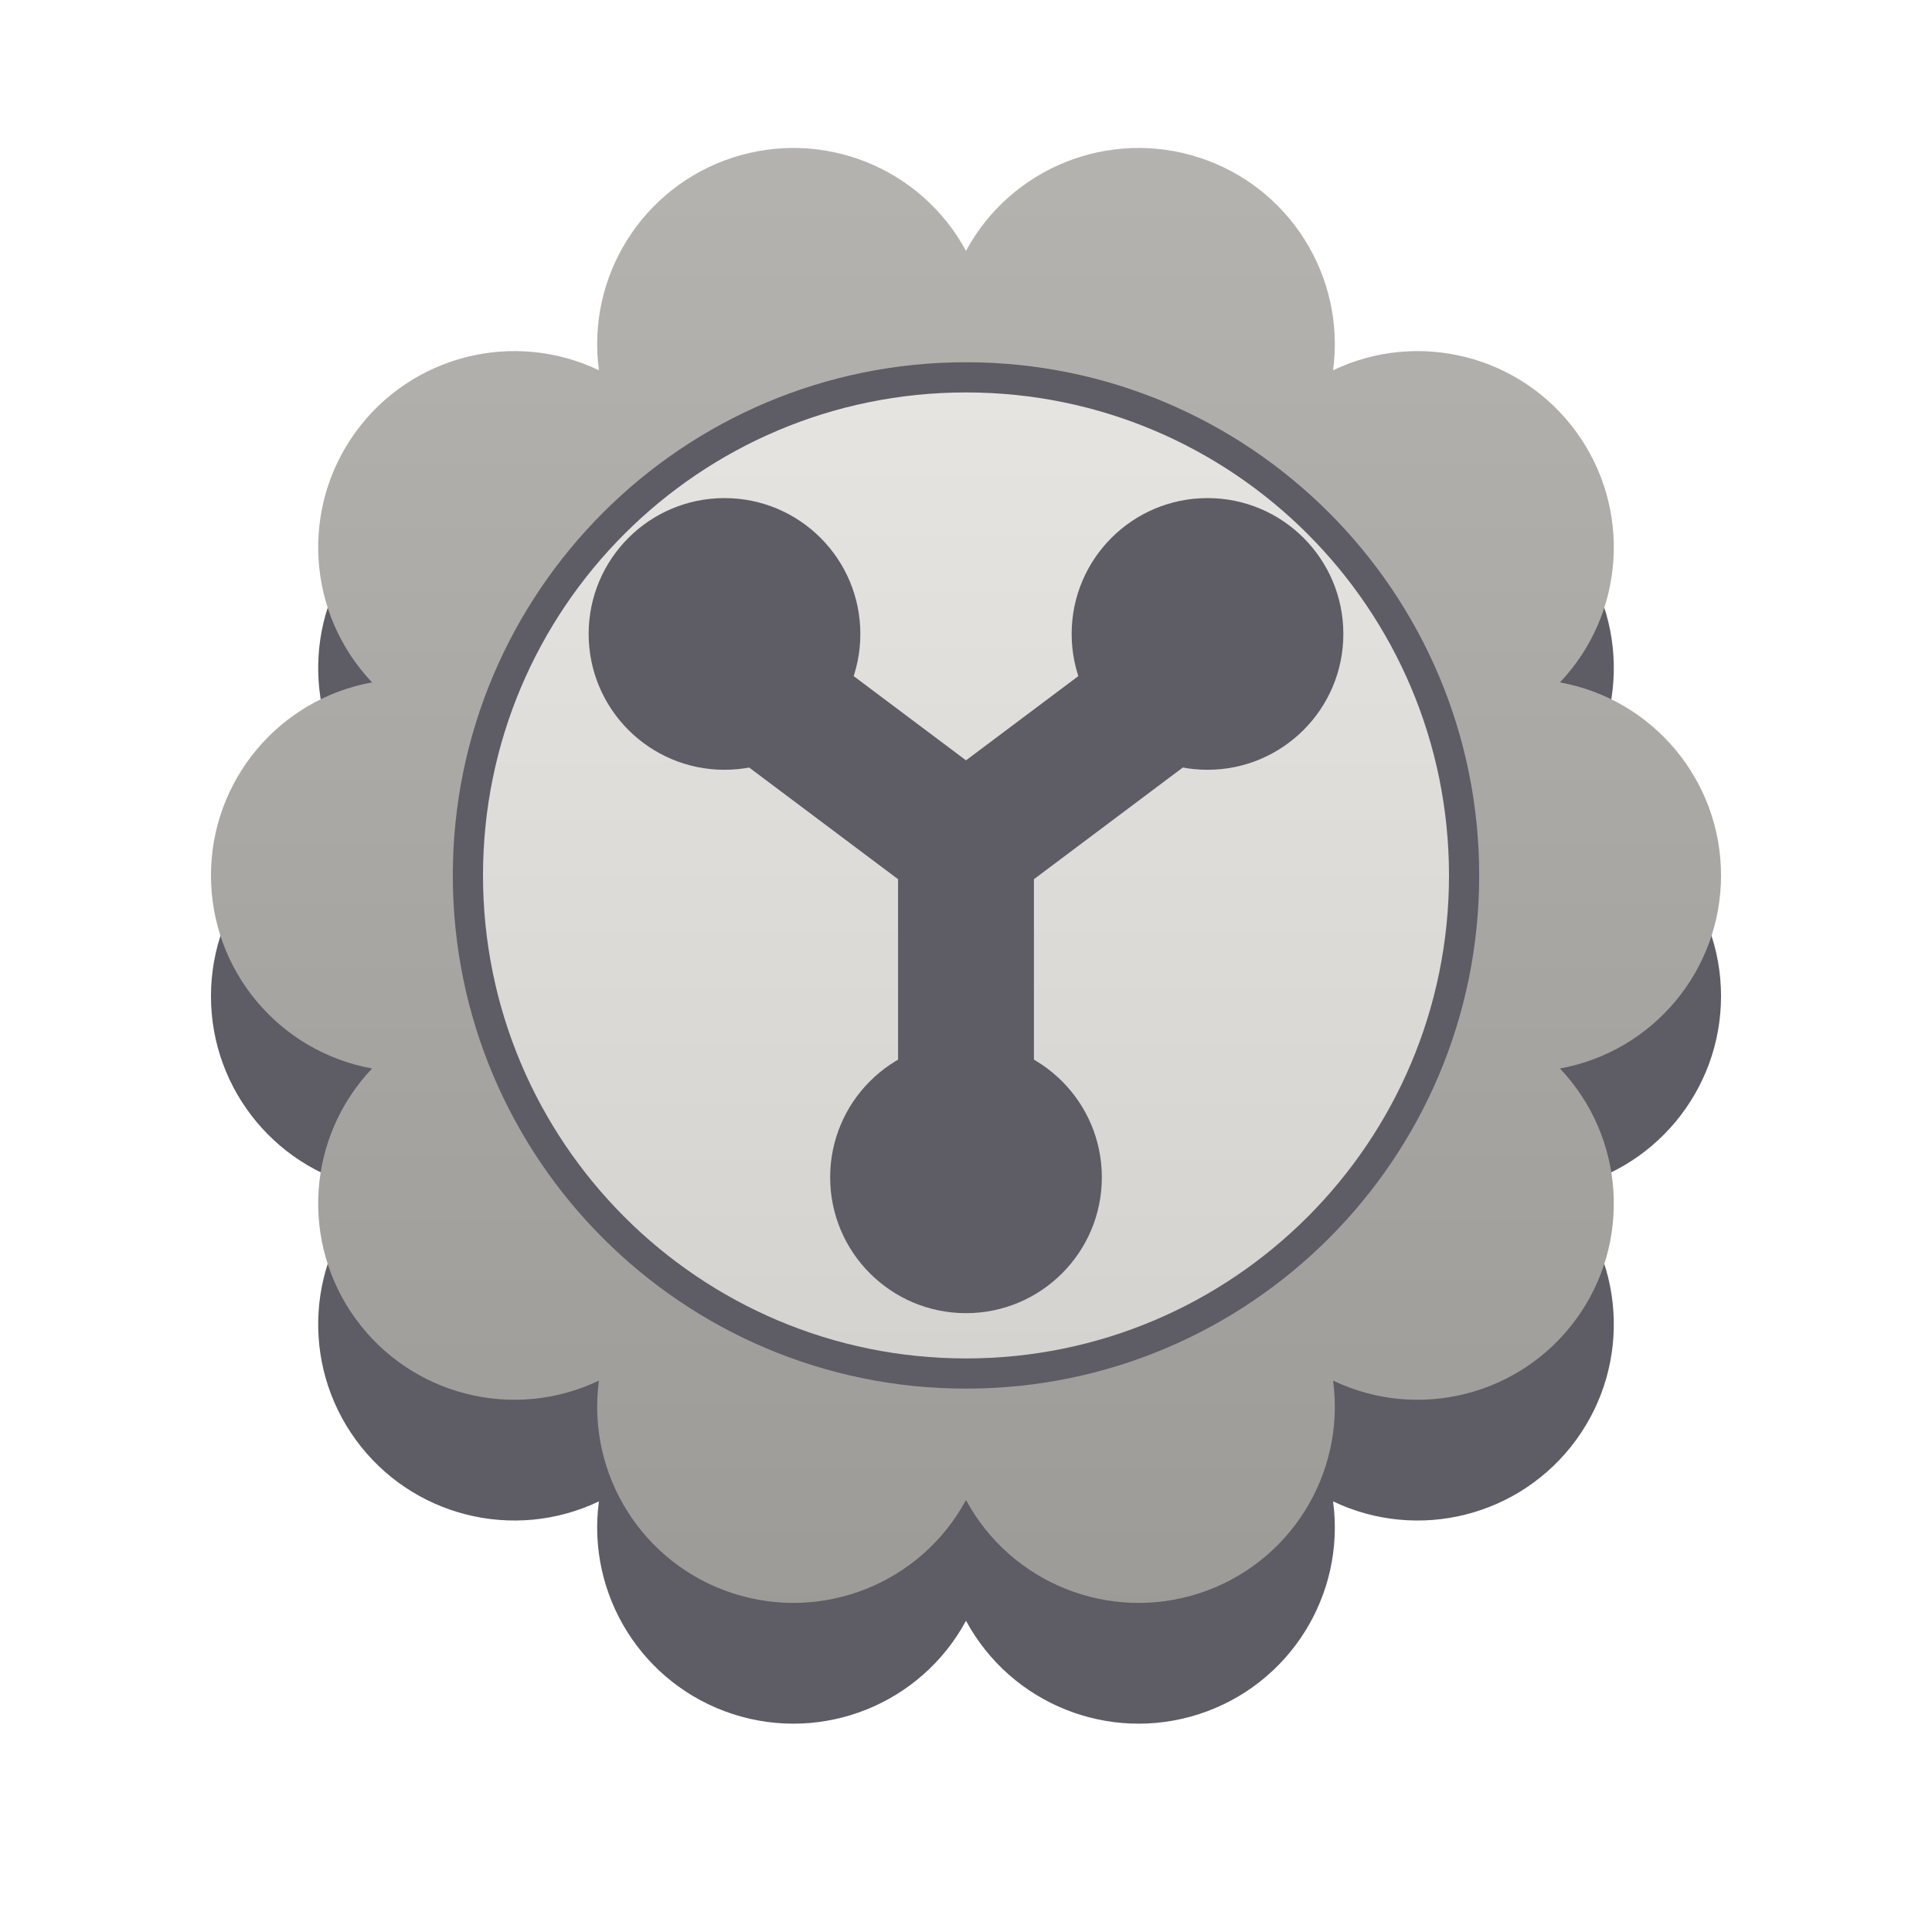
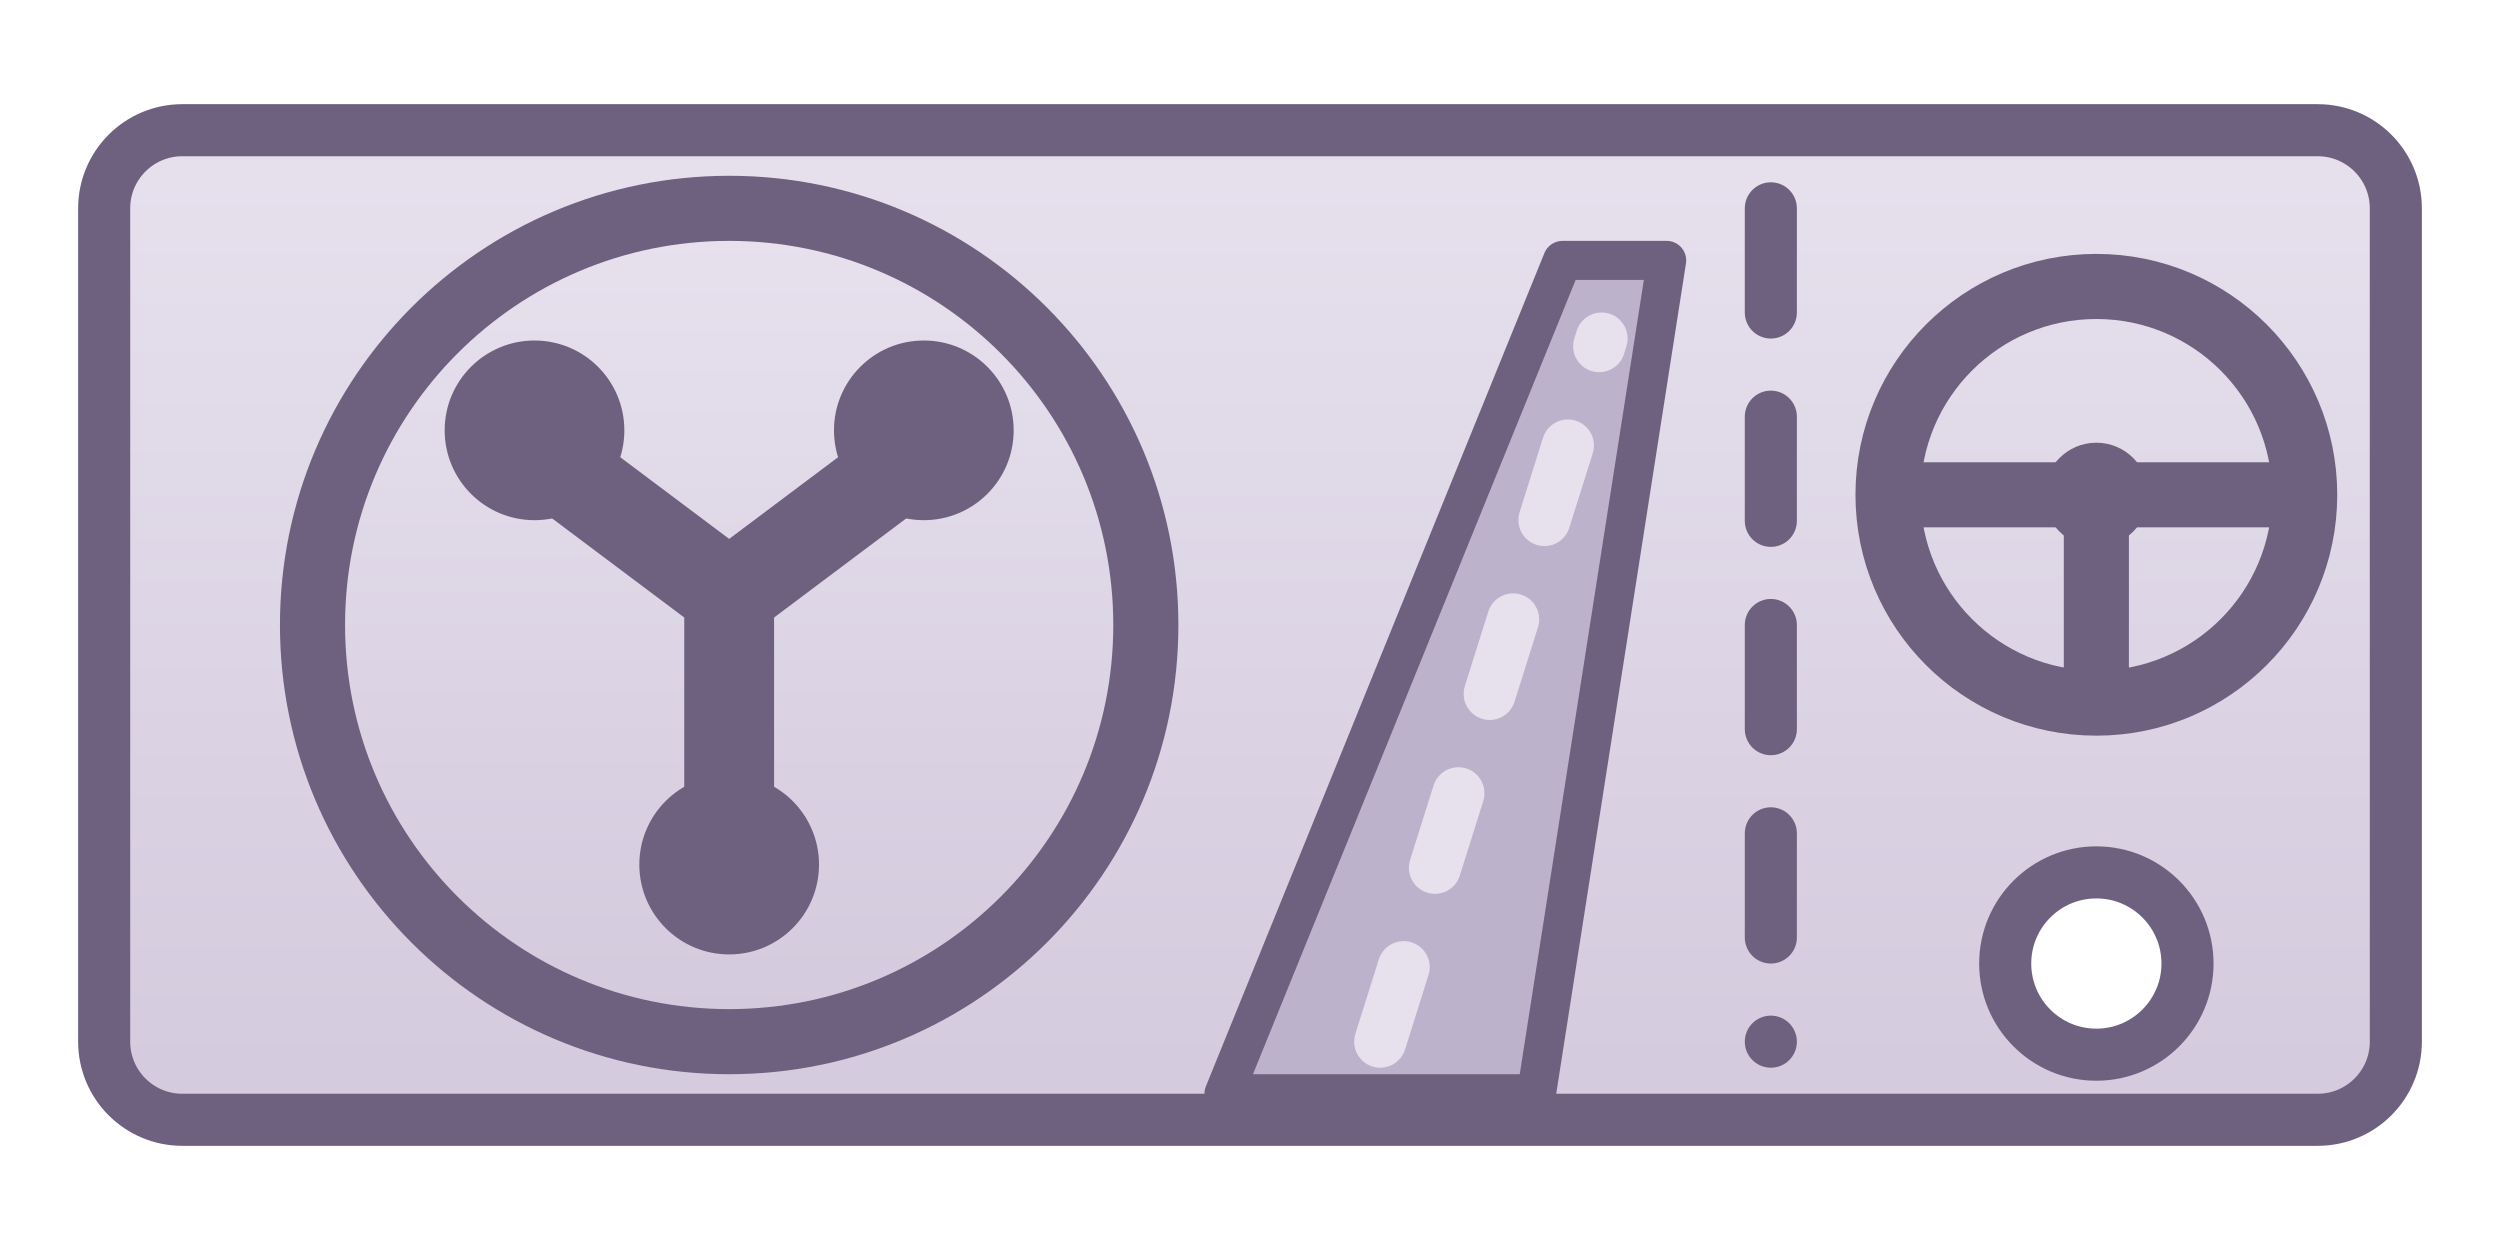
- <svg xmlns="http://www.w3.org/2000/svg" width="128" height="128" viewBox="0 0 128 128" version="1.1">
+ <svg xmlns="http://www.w3.org/2000/svg" width="192" height="96" viewBox="0 0 192 96" version="1.1">
  <defs>
-     <linearGradient id="rim" x1="0" y1="8" x2="0" y2="116" gradientUnits="userSpaceOnUse">
-       <stop offset="0" stop-color="#b5b3b0" />
-       <stop offset="1" stop-color="#9a9996" />
+     <linearGradient id="body" x1="0" y1="10" x2="0" y2="86" gradientUnits="userSpaceOnUse">
+       <stop offset="0" stop-color="#e7e1ee" />
+       <stop offset="1" stop-color="#d3cadd" />
    </linearGradient>
-     <linearGradient id="field" x1="0" y1="26" x2="0" y2="90" gradientUnits="userSpaceOnUse">
-       <stop offset="0" stop-color="#e6e4e1" />
-       <stop offset="1" stop-color="#d5d3d0" />
+     <linearGradient id="field" x1="0" y1="18" x2="0" y2="78" gradientUnits="userSpaceOnUse">
+       <stop offset="0" stop-color="#e7e1ee" />
+       <stop offset="1" stop-color="#d3cadd" />
    </linearGradient>
  </defs>
-   <path id="seal-profile" d="M103.35 53.21 A13 13 0 0 1 103.35 78.79 A13 13 0 0 1 88.32 99.47 A13 13 0 0 1 64.00 107.38 A13 13 0 0 1 39.68 99.47 A13 13 0 0 1 24.65 78.79 A13 13 0 0 1 24.65 53.21 A13 13 0 0 1 39.68 32.53 A13 13 0 0 1 64.00 24.62 A13 13 0 0 1 88.32 32.53 A13 13 0 0 1 103.35 53.21 Z" fill="#5e5c64" />
-   <path id="seal" d="M103.35 45.21 A13 13 0 0 1 103.35 70.79 A13 13 0 0 1 88.32 91.47 A13 13 0 0 1 64.00 99.38 A13 13 0 0 1 39.68 91.47 A13 13 0 0 1 24.65 70.79 A13 13 0 0 1 24.65 45.21 A13 13 0 0 1 39.68 24.53 A13 13 0 0 1 64.00 16.62 A13 13 0 0 1 88.32 24.53 A13 13 0 0 1 103.35 45.21 Z" fill="url(#rim)" />
-   <circle id="field-bezel" cx="64" cy="58" r="34" fill="#5e5c64" />
-   <circle id="field" cx="64" cy="58" r="32" fill="url(#field)" />
-   <g id="motif" transform="translate(0,-2)">
-     <path id="branch-bars" d="M64 80 V58 M64 58 L48 46 M64 58 L80 46" fill="none" stroke="#5e5c64" stroke-width="9" stroke-linecap="round" stroke-linejoin="round" />
-     <circle id="branch-root" cx="64" cy="80" r="9" fill="#5e5c64" />
-     <circle id="branch-left" cx="48" cy="44" r="9" fill="#5e5c64" />
-     <circle id="branch-right" cx="80" cy="44" r="9" fill="#5e5c64" />
+   <path id="ticket" d="M14 10 H178 A6 6 0 0 1 184 16 V80 A6 6 0 0 1 178 86 H14 A6 6 0 0 1 8 80 V16 A6 6 0 0 1 14 10 Z M154 74 A7 7 0 0 0 168 74 A7 7 0 0 0 154 74 Z" fill="url(#body)" fill-rule="evenodd" stroke="#6e6180" stroke-width="4" />
+   <path id="road" d="M94 84 L118 84 L128 20 L120 20 Z" fill="#bdb2cb" stroke="#6e6180" stroke-width="3" stroke-linejoin="round" />
+   <path id="road-markings" d="M106 80 L123 26" fill="none" stroke="#e7e1ee" stroke-width="4" stroke-linecap="round" stroke-dasharray="6 8" />
+   <path id="perforation" d="M136 16 V80" stroke="#6e6180" stroke-width="4" stroke-dasharray="8 8" stroke-linecap="round" />
+   <circle id="punch-field" cx="56" cy="48" r="32" fill="url(#field)" stroke="#6e6180" stroke-width="5" />
+   <g id="motif" transform="translate(56,48) scale(1.15)">
+     <path d="M0 16 V-2 M0 -2 L-12 -11 M0 -2 L12 -11" fill="none" stroke="#6e6180" stroke-width="6" stroke-linecap="round" />
+     <circle cx="0" cy="16" r="6" fill="#6e6180" />
+     <circle cx="-13" cy="-13" r="6" fill="#6e6180" />
+     <circle cx="13" cy="-13" r="6" fill="#6e6180" />
  </g>
+   <circle id="wheel" cx="161" cy="38" r="16" fill="none" stroke="#6e6180" stroke-width="5" />
+   <path id="spoke-1" d="M161 38 L147 38" stroke="#6e6180" stroke-width="5" stroke-linecap="round" />
+   <path id="spoke-2" d="M161 38 L175 38" stroke="#6e6180" stroke-width="5" stroke-linecap="round" />
+   <path id="spoke-3" d="M161 38 L161 52" stroke="#6e6180" stroke-width="5" stroke-linecap="round" />
+   <circle id="wheel-hub" cx="161" cy="38" r="4" fill="#6e6180" />
</svg>
